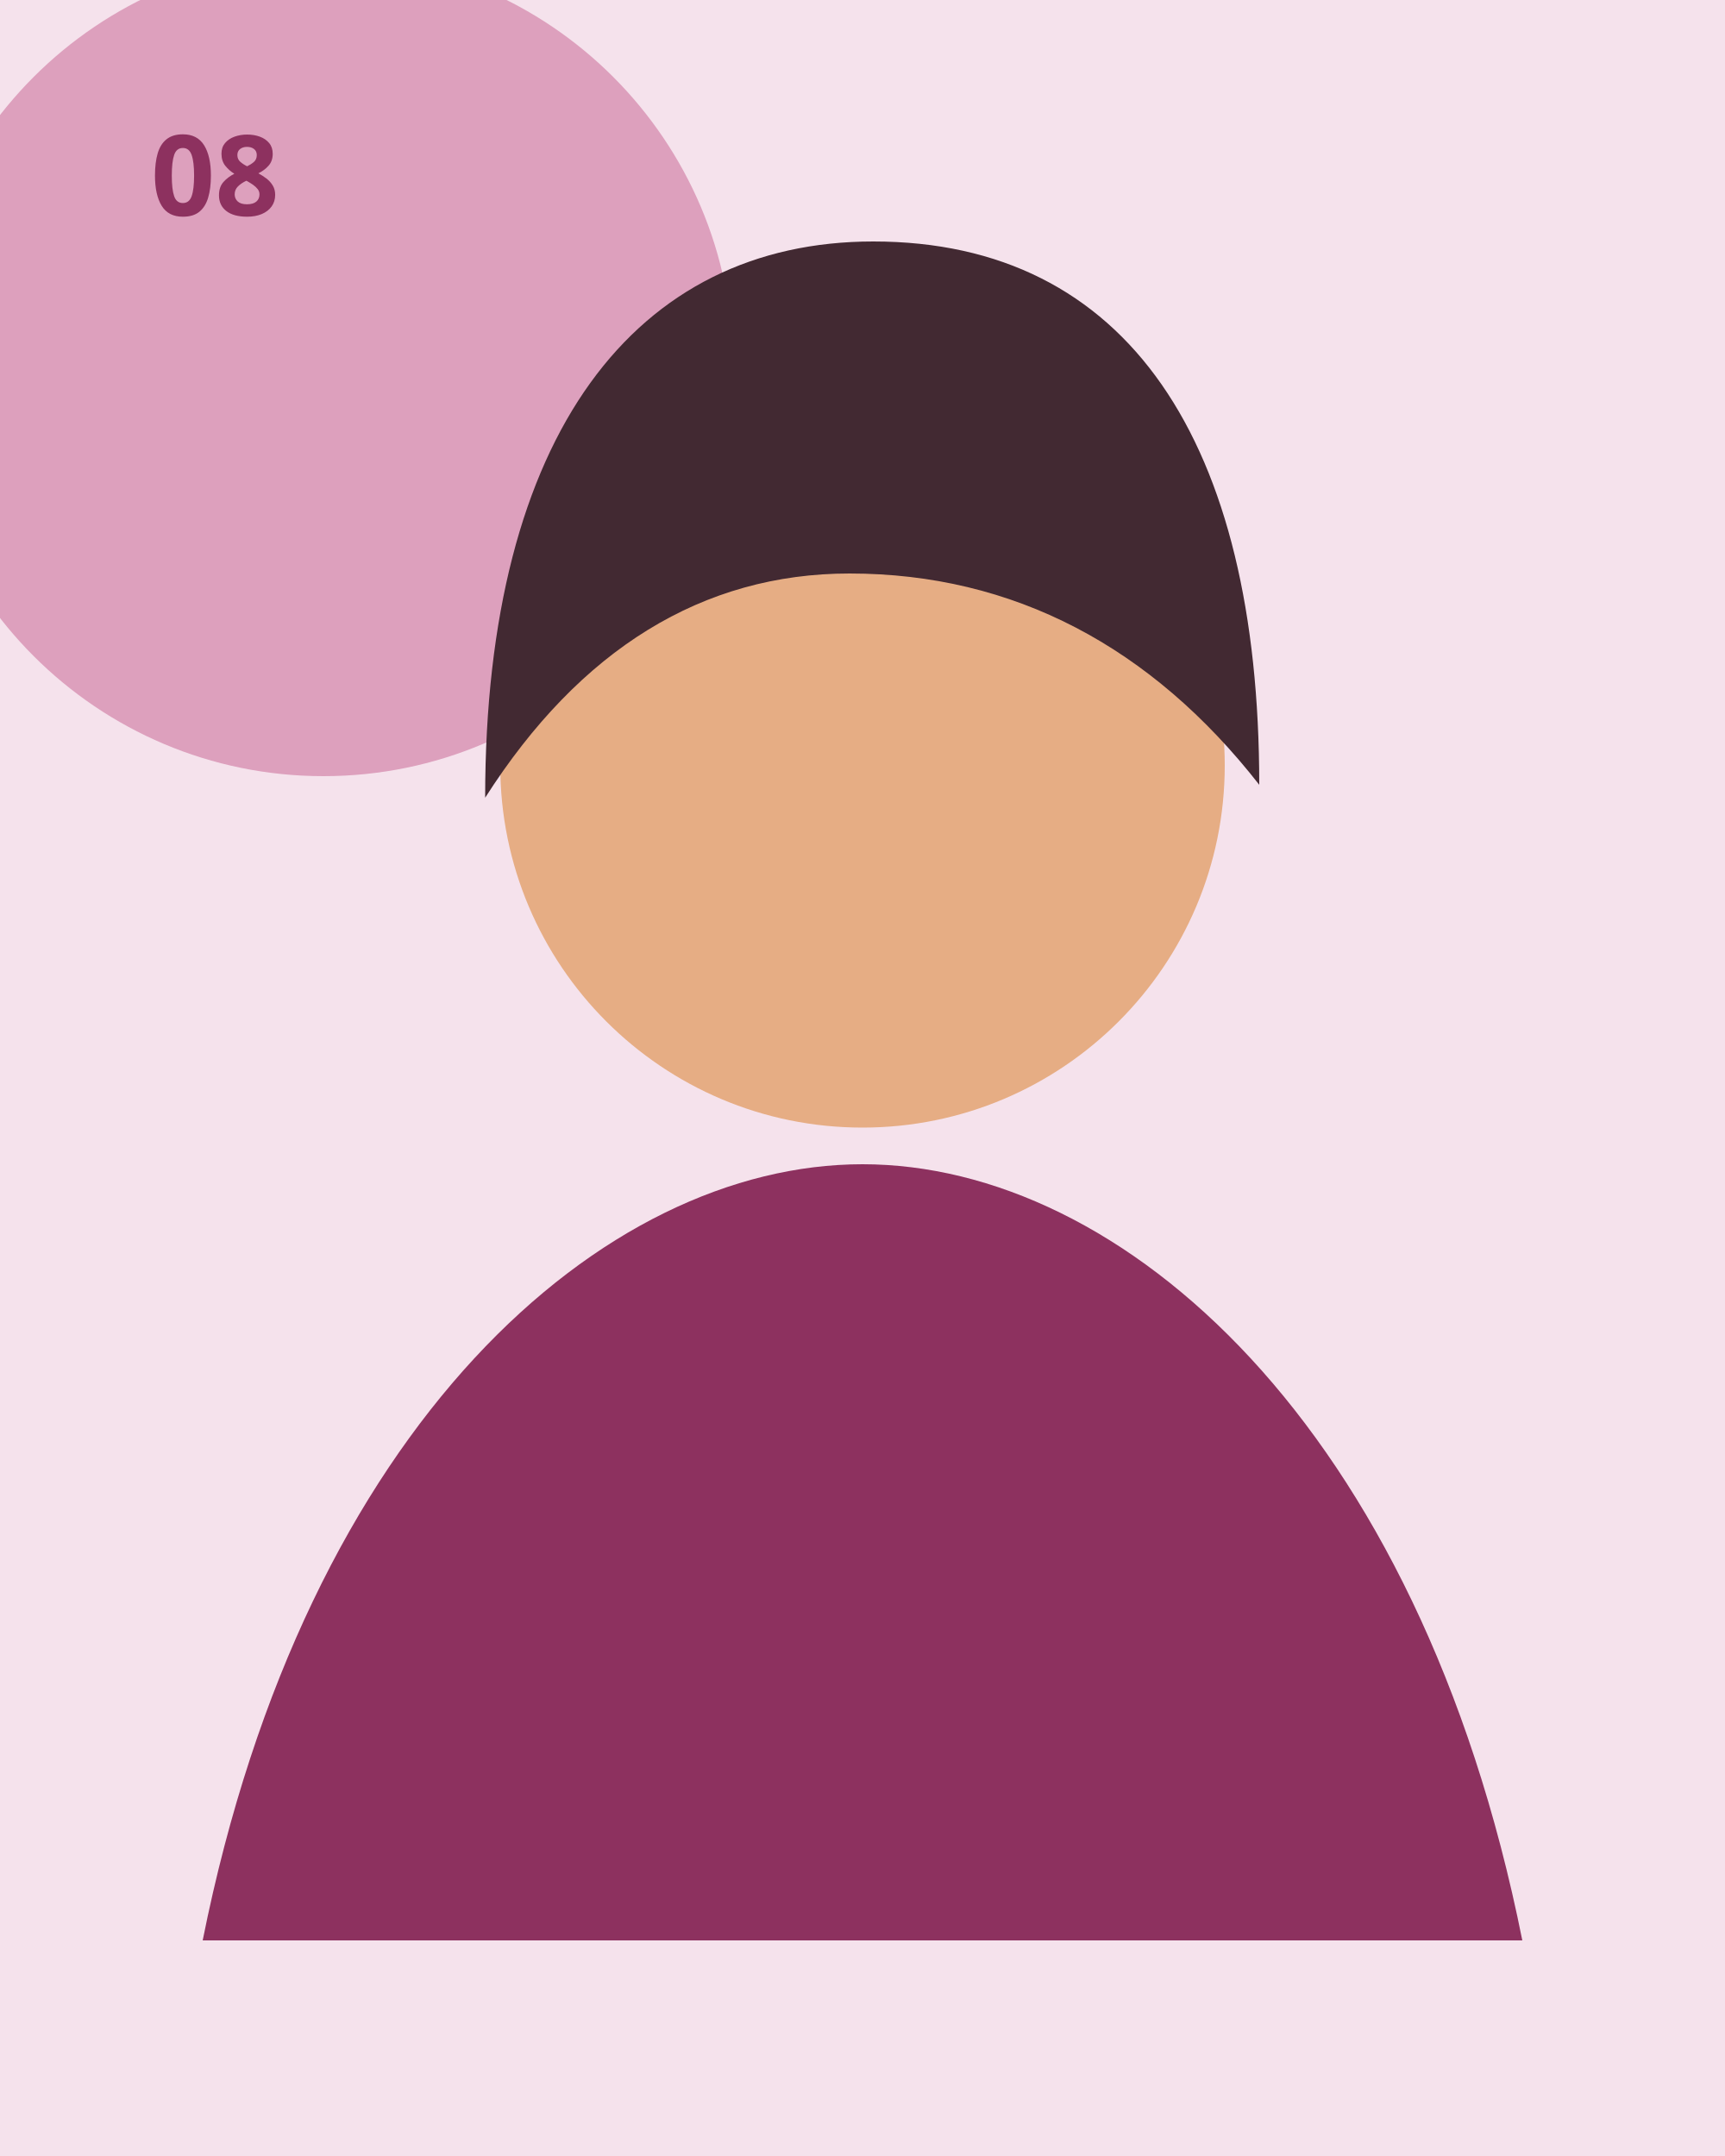
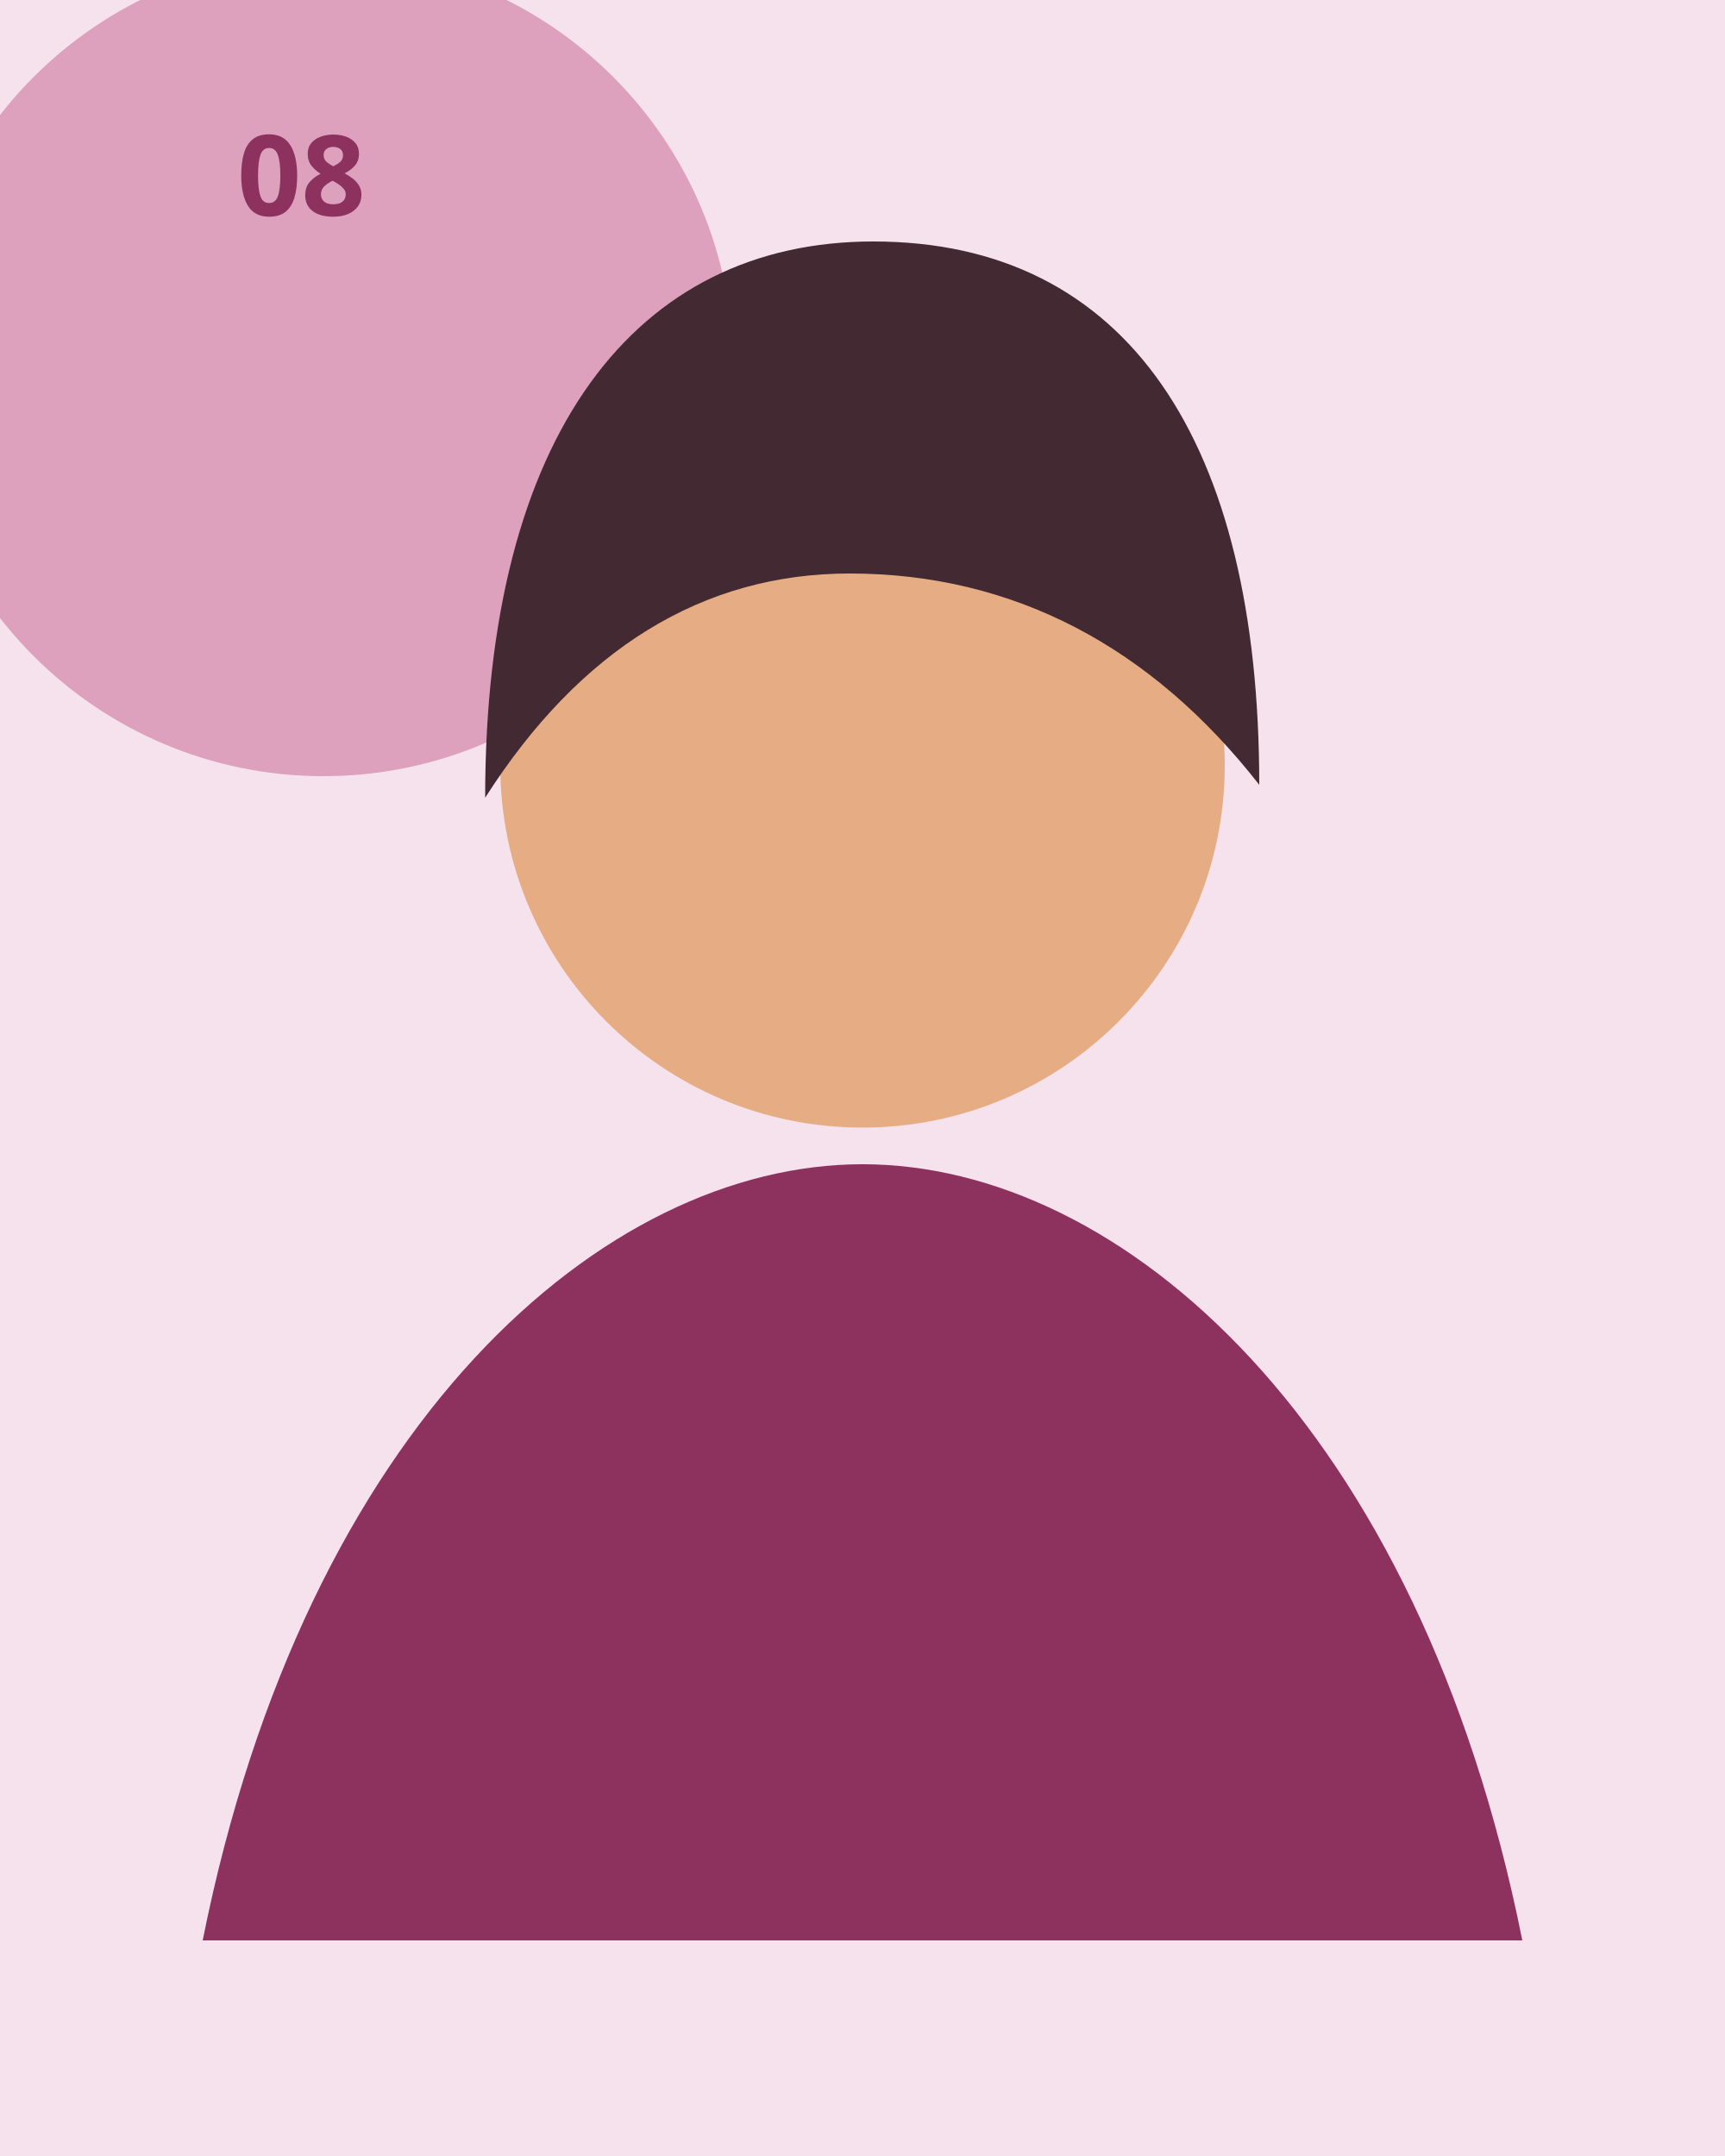
<svg xmlns="http://www.w3.org/2000/svg" viewBox="0 0 800 1000" role="img" aria-labelledby="title">
  <rect width="800" height="1000" fill="#f5e2ec" />
  <circle cx="150" cy="170" r="190" fill="#dda0bd" />
  <path d="M94 900c48-240 186-360 306-360s258 120 306 360" fill="#8d315f" />
  <circle cx="400" cy="355" r="168" fill="#e6ad84" />
  <path d="M225 370c0-169 70-258 180-258 118 0 179 93 179 252-50-64-114-98-190-98-68 0-125 35-169 104z" fill="#422932" />
-   <text x="70" y="100" fill="#8d315f" font-family="sans-serif" font-size="52" font-weight="700">08</text>
+   <text x="110" y="100" fill="#8d315f" font-family="sans-serif" font-size="52" font-weight="700">08</text>
</svg>
